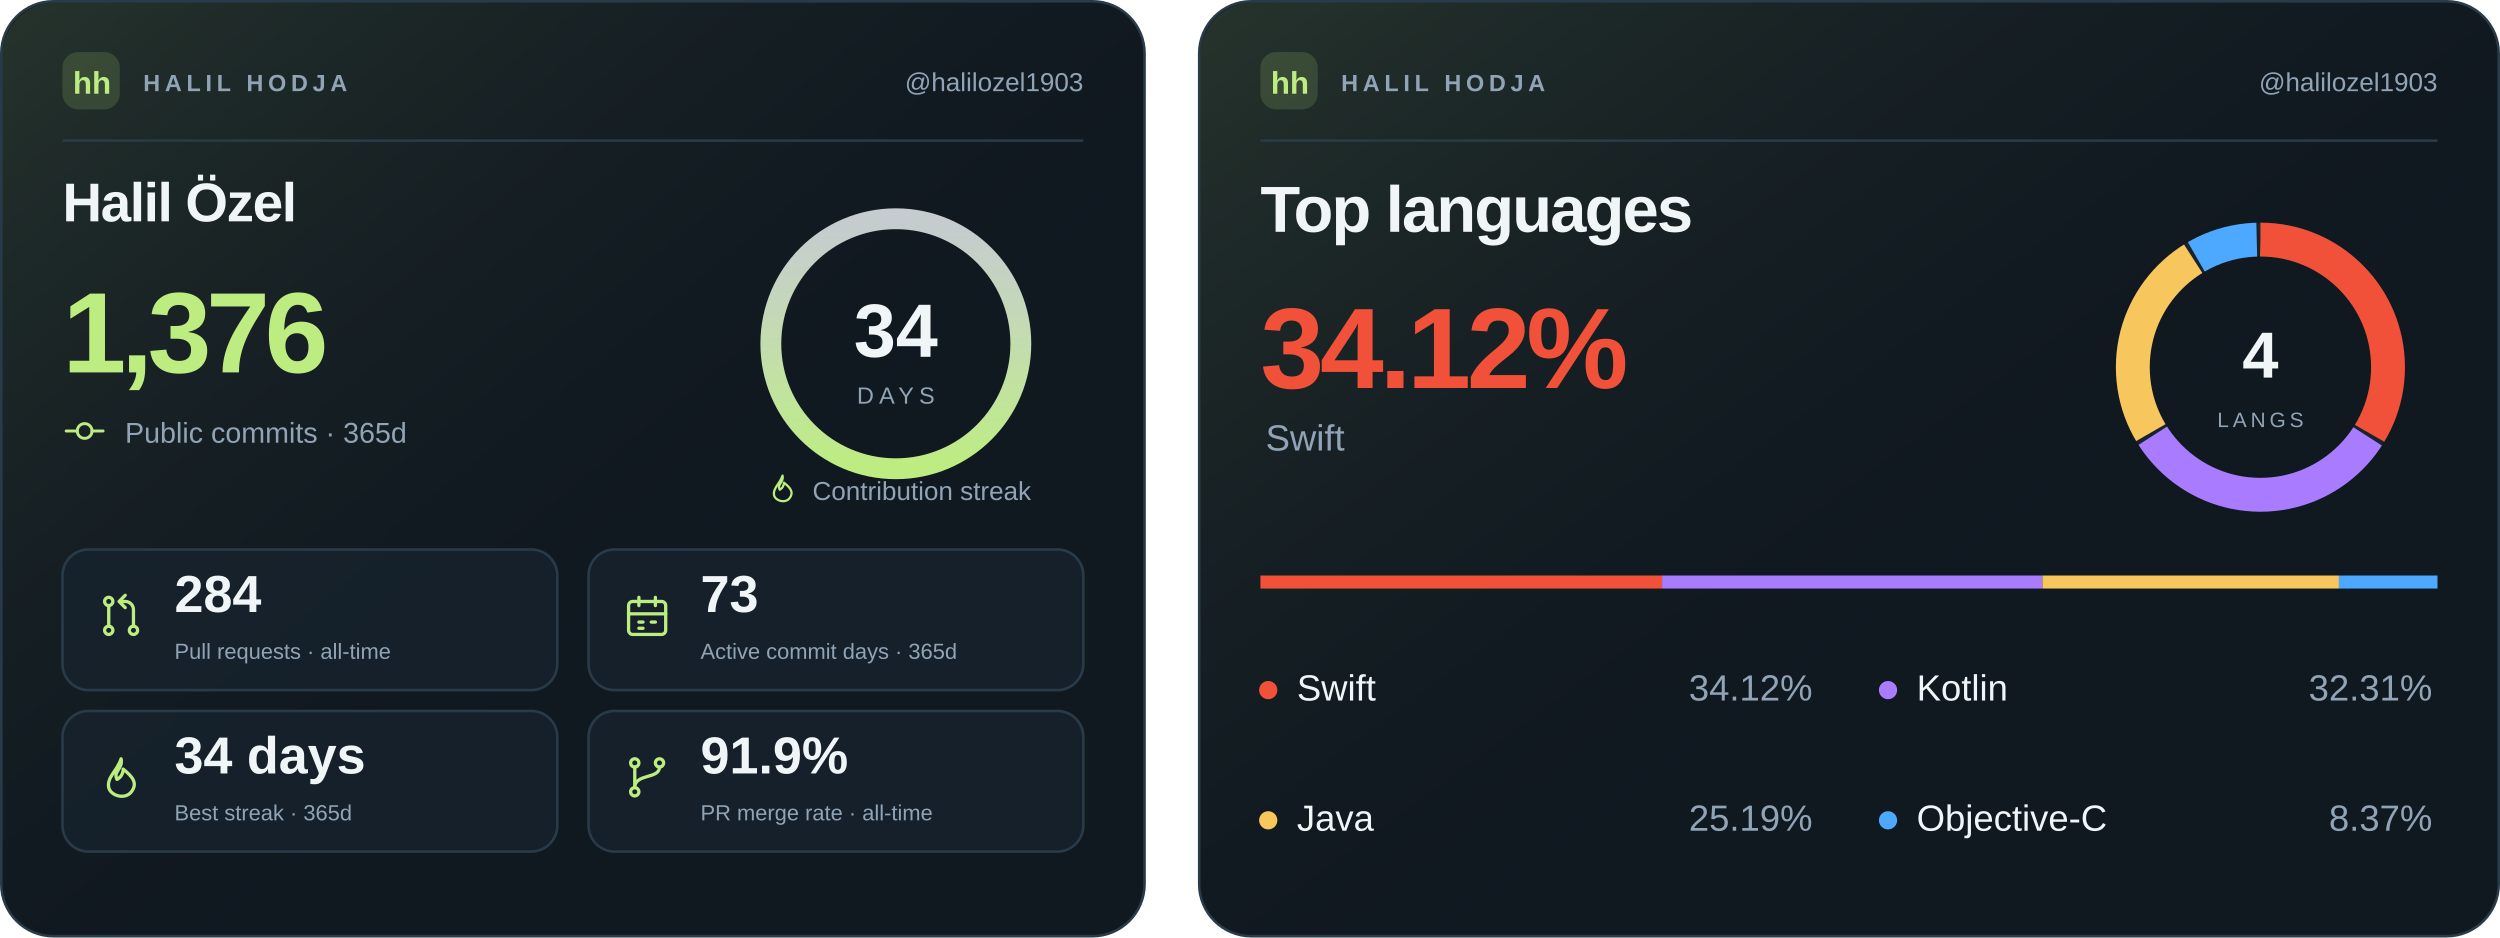
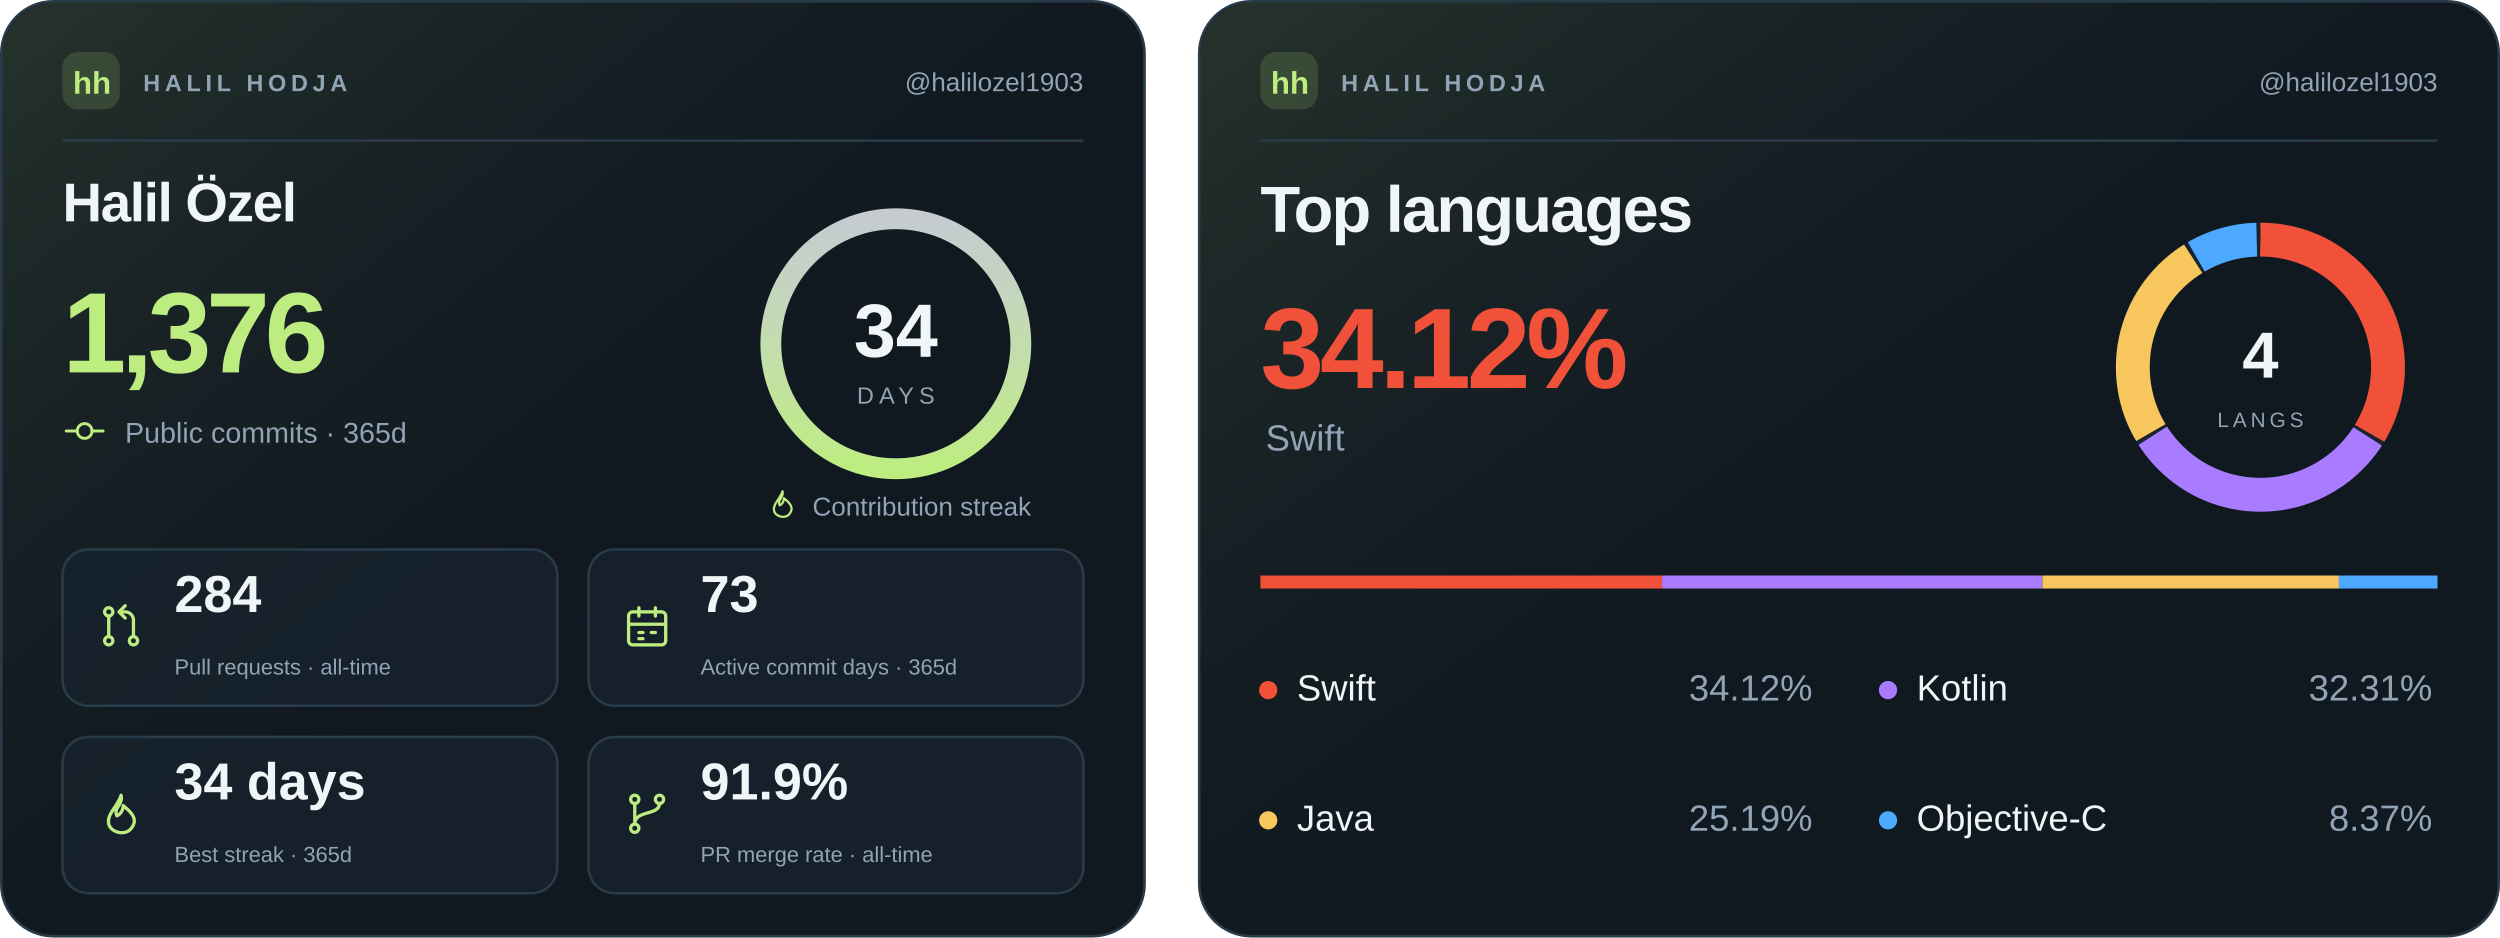
<svg xmlns="http://www.w3.org/2000/svg" width="960" height="360" viewBox="0 0 960 360" role="img" aria-label="halilozel1903 GitHub overview">
  <svg x="0" width="440" height="360" viewBox="0 0 440 360" role="img" aria-labelledby="hh-stats-title hh-stats-desc">
    <defs>
      <linearGradient id="hh-stats-sheen" x1="0" y1="0" x2="1" y2="1">
        <stop stop-color="#bded80" stop-opacity=".13" />
        <stop offset=".65" stop-color="#101820" stop-opacity="0" />
      </linearGradient>
      <linearGradient id="hh-stats-accent">
        <stop stop-color="#bded80" />
        <stop offset="1" stop-color="#f0f5f8" stop-opacity=".8" />
      </linearGradient>
    </defs>
    <rect x=".5" y=".5" width="439" height="359" rx="20" fill="#101820" stroke="#293a48" />
    <rect x="1" y="1" width="438" height="358" rx="20" fill="url(#hh-stats-sheen)" />
    <path d="M24 54H416" stroke="#293a48" />
    <g font-family="-apple-system,BlinkMacSystemFont,Segoe UI,Arial,sans-serif">
      <rect x="24" y="20" width="22" height="22" rx="6" fill="#bded80" fill-opacity=".15" />
      <text x="28" y="36" font-size="12" fill="#bded80" font-weight="800">hh</text>
      <text x="55" y="35" font-size="9" fill="#91a4b6" letter-spacing="1.8" font-weight="700">HALIL HODJA</text>
      <text x="416" y="35" font-size="10" fill="#91a4b6" text-anchor="end">@halilozel1903</text>
      <text x="24" y="85" font-size="21" fill="#f0f5f8" font-weight="700" letter-spacing="-.5">Halil Özel</text>
      <text x="24" y="143" font-size="44" fill="#bded80" font-weight="750" letter-spacing="-2">1,376</text>
      <g transform="translate(24 157) scale(0.7083333)" fill="none" stroke="#bded80" stroke-width="1.6" stroke-linecap="round" stroke-linejoin="round">
        <circle cx="12" cy="12" r="4" />
        <path d="M2 12h6m8 0h6" />
      </g>
      <text x="48" y="170" font-size="11" fill="#91a4b6">Public commits · 365d</text>
      <circle cx="344" cy="132" r="48" fill="none" stroke="#17232e" stroke-width="8" />
      <circle cx="344" cy="132" r="48" fill="none" stroke="url(#hh-stats-accent)" stroke-width="8" stroke-linecap="round" stroke-dasharray="301.593 301.593" transform="rotate(-90 344 132)" />
      <text x="344" y="137" font-size="29" fill="#f0f5f8" text-anchor="middle" font-weight="700">34</text>
      <text x="344" y="155" font-size="9" fill="#91a4b6" text-anchor="middle" letter-spacing="2">DAYS</text>
-       <g transform="translate(294 181) scale(0.5416667)" fill="none" stroke="#bded80" stroke-width="1.6" stroke-linecap="round" stroke-linejoin="round">
+       <g transform="translate(294 187) scale(0.5416667)" fill="none" stroke="#bded80" stroke-width="1.6" stroke-linecap="round" stroke-linejoin="round">
        <path d="M12 3c1 5-4 6-2 10 2-1 3-3 3-5 5 4 7 7 4 11-3 4-10 2-11-2-1-5 4-8 6-14Z" />
      </g>
-       <text x="312" y="192" font-size="10" fill="#91a4b6">Contribution streak</text>
-       <rect x="24" y="211" width="190" height="54" rx="10" fill="#17232e" fill-opacity=".75" stroke="#293a48" />
-       <g transform="translate(37 227) scale(0.7916667)" fill="none" stroke="#bded80" stroke-width="1.6" stroke-linecap="round" stroke-linejoin="round">
+       <text x="312" y="198" font-size="10" fill="#91a4b6">Contribution streak</text>
+       <rect x="24" y="211" width="190" height="60" rx="10" fill="#17232e" fill-opacity=".75" stroke="#293a48" />
+       <g transform="translate(37 231) scale(0.7916667)" fill="none" stroke="#bded80" stroke-width="1.6" stroke-linecap="round" stroke-linejoin="round">
        <circle cx="6" cy="5" r="2" />
        <circle cx="6" cy="19" r="2" />
        <circle cx="18" cy="19" r="2" />
        <path d="M6 7v10m12 0V9a4 4 0 0 0-4-4h-3m3-3-3 3 3 3" />
      </g>
      <text x="67" y="235" font-size="20" fill="#f0f5f8" font-weight="650">284</text>
-       <text x="67" y="253" font-size="8.4" fill="#91a4b6">Pull requests · all-time</text>
-       <rect x="226" y="211" width="190" height="54" rx="10" fill="#17232e" fill-opacity=".75" stroke="#293a48" />
-       <g transform="translate(239 227) scale(0.7916667)" fill="none" stroke="#bded80" stroke-width="1.6" stroke-linecap="round" stroke-linejoin="round">
+       <text x="67" y="259" font-size="8.4" fill="#91a4b6">Pull requests · all-time</text>
+       <rect x="226" y="211" width="190" height="60" rx="10" fill="#17232e" fill-opacity=".75" stroke="#293a48" />
+       <g transform="translate(239 231) scale(0.7916667)" fill="none" stroke="#bded80" stroke-width="1.6" stroke-linecap="round" stroke-linejoin="round">
        <rect x="3" y="5" width="18" height="16" rx="2" />
        <path d="M16 3v4M8 3v4M3 11h18m-13 4h2m4 0h2m-8 3h2" />
      </g>
      <text x="269" y="235" font-size="20" fill="#f0f5f8" font-weight="650">73</text>
-       <text x="269" y="253" font-size="8.4" fill="#91a4b6">Active commit days · 365d</text>
-       <rect x="24" y="273" width="190" height="54" rx="10" fill="#17232e" fill-opacity=".75" stroke="#293a48" />
-       <g transform="translate(37 289) scale(0.7916667)" fill="none" stroke="#bded80" stroke-width="1.6" stroke-linecap="round" stroke-linejoin="round">
+       <text x="269" y="259" font-size="8.4" fill="#91a4b6">Active commit days · 365d</text>
+       <rect x="24" y="283" width="190" height="60" rx="10" fill="#17232e" fill-opacity=".75" stroke="#293a48" />
+       <g transform="translate(37 303) scale(0.7916667)" fill="none" stroke="#bded80" stroke-width="1.6" stroke-linecap="round" stroke-linejoin="round">
        <path d="M12 3c1 5-4 6-2 10 2-1 3-3 3-5 5 4 7 7 4 11-3 4-10 2-11-2-1-5 4-8 6-14Z" />
      </g>
-       <text x="67" y="297" font-size="20" fill="#f0f5f8" font-weight="650">34 days</text>
-       <text x="67" y="315" font-size="8.4" fill="#91a4b6">Best streak · 365d</text>
-       <rect x="226" y="273" width="190" height="54" rx="10" fill="#17232e" fill-opacity=".75" stroke="#293a48" />
-       <g transform="translate(239 289) scale(0.7916667)" fill="none" stroke="#bded80" stroke-width="1.6" stroke-linecap="round" stroke-linejoin="round">
+       <text x="67" y="307" font-size="20" fill="#f0f5f8" font-weight="650">34 days</text>
+       <text x="67" y="331" font-size="8.4" fill="#91a4b6">Best streak · 365d</text>
+       <rect x="226" y="283" width="190" height="60" rx="10" fill="#17232e" fill-opacity=".75" stroke="#293a48" />
+       <g transform="translate(239 303) scale(0.7916667)" fill="none" stroke="#bded80" stroke-width="1.6" stroke-linecap="round" stroke-linejoin="round">
        <circle cx="6" cy="5" r="2" />
        <circle cx="18" cy="5" r="2" />
        <circle cx="6" cy="19" r="2" />
        <path d="M6 7v10m12-10c0 6-12 3-12 10" />
      </g>
-       <text x="269" y="297" font-size="20" fill="#f0f5f8" font-weight="650">91.9%</text>
-       <text x="269" y="315" font-size="8.4" fill="#91a4b6">PR merge rate · all-time</text>
+       <text x="269" y="307" font-size="20" fill="#f0f5f8" font-weight="650">91.9%</text>
+       <text x="269" y="331" font-size="8.4" fill="#91a4b6">PR merge rate · all-time</text>
    </g>
  </svg>
  <svg x="460" width="500" height="360" viewBox="0 0 500 360" role="img" aria-labelledby="hh-languages-title hh-languages-desc">
    <defs>
      <linearGradient id="hh-languages-sheen" x1="0" y1="0" x2="1" y2="1">
        <stop stop-color="#bded80" stop-opacity=".13" />
        <stop offset=".65" stop-color="#101820" stop-opacity="0" />
      </linearGradient>
      <linearGradient id="hh-languages-accent">
        <stop stop-color="#bded80" />
        <stop offset="1" stop-color="#f0f5f8" stop-opacity=".8" />
      </linearGradient>
    </defs>
    <rect x=".5" y=".5" width="499" height="359" rx="20" fill="#101820" stroke="#293a48" />
    <rect x="1" y="1" width="498" height="358" rx="20" fill="url(#hh-languages-sheen)" />
    <path d="M24 54H476" stroke="#293a48" />
    <g font-family="-apple-system,BlinkMacSystemFont,Segoe UI,Arial,sans-serif">
      <rect x="24" y="20" width="22" height="22" rx="6" fill="#bded80" fill-opacity=".15" />
      <text x="28" y="36" font-size="12" fill="#bded80" font-weight="800">hh</text>
      <text x="55" y="35" font-size="9" fill="#91a4b6" letter-spacing="1.8" font-weight="700">HALIL HODJA</text>
      <text x="476" y="35" font-size="10" fill="#91a4b6" text-anchor="end">@halilozel1903</text>
      <text x="24" y="89" font-size="25" fill="#f0f5f8" font-weight="700" letter-spacing="-.7">Top languages</text>
      <text x="24" y="149" font-size="44" fill="#F05138" font-weight="750" letter-spacing="-1.6">34.12%</text>
      <text x="26" y="173" font-size="14" fill="#91a4b6">Swift</text>
      <circle cx="408" cy="141" r="49" fill="none" stroke="#17232e" stroke-width="13" />
      <circle cx="408" cy="141" r="49" fill="none" stroke="#F05138" stroke-width="13" stroke-dasharray="103.658 307.876" stroke-dashoffset="0.000" transform="rotate(-90 408 141)" />
      <circle cx="408" cy="141" r="49" fill="none" stroke="#A97BFF" stroke-width="13" stroke-dasharray="98.071 307.876" stroke-dashoffset="-105.058" transform="rotate(-90 408 141)" />
      <circle cx="408" cy="141" r="49" fill="none" stroke="#F7C65C" stroke-width="13" stroke-dasharray="76.164 307.876" stroke-dashoffset="-204.529" transform="rotate(-90 408 141)" />
      <circle cx="408" cy="141" r="49" fill="none" stroke="#4DA8FF" stroke-width="13" stroke-dasharray="24.383 307.876" stroke-dashoffset="-282.093" transform="rotate(-90 408 141)" />
      <text x="408" y="145" font-size="25" fill="#f0f5f8" text-anchor="middle" font-weight="700">4</text>
      <text x="408" y="164" font-size="8" fill="#91a4b6" text-anchor="middle" letter-spacing="1.5">LANGS</text>
      <rect x="24.000" y="221" width="154.238" height="5" fill="#F05138" />
      <circle cx="27" cy="265" r="3.5" fill="#F05138" />
      <text x="38" y="269" font-size="14" fill="#f0f5f8">Swift</text>
      <text x="236" y="269" font-size="14" fill="#91a4b6" text-anchor="end">34.12%</text>
      <rect x="178.238" y="221" width="146.036" height="5" fill="#A97BFF" />
      <circle cx="265" cy="265" r="3.5" fill="#A97BFF" />
      <text x="276" y="269" font-size="14" fill="#f0f5f8">Kotlin</text>
      <text x="474" y="269" font-size="14" fill="#91a4b6" text-anchor="end">32.31%</text>
      <rect x="324.274" y="221" width="113.873" height="5" fill="#F7C65C" />
      <circle cx="27" cy="315" r="3.5" fill="#F7C65C" />
      <text x="38" y="319" font-size="14" fill="#f0f5f8">Java</text>
      <text x="236" y="319" font-size="14" fill="#91a4b6" text-anchor="end">25.19%</text>
      <rect x="438.147" y="221" width="37.853" height="5" fill="#4DA8FF" />
      <circle cx="265" cy="315" r="3.5" fill="#4DA8FF" />
      <text x="276" y="319" font-size="14" fill="#f0f5f8">Objective-C</text>
      <text x="474" y="319" font-size="14" fill="#91a4b6" text-anchor="end">8.37%</text>
    </g>
  </svg>
</svg>
